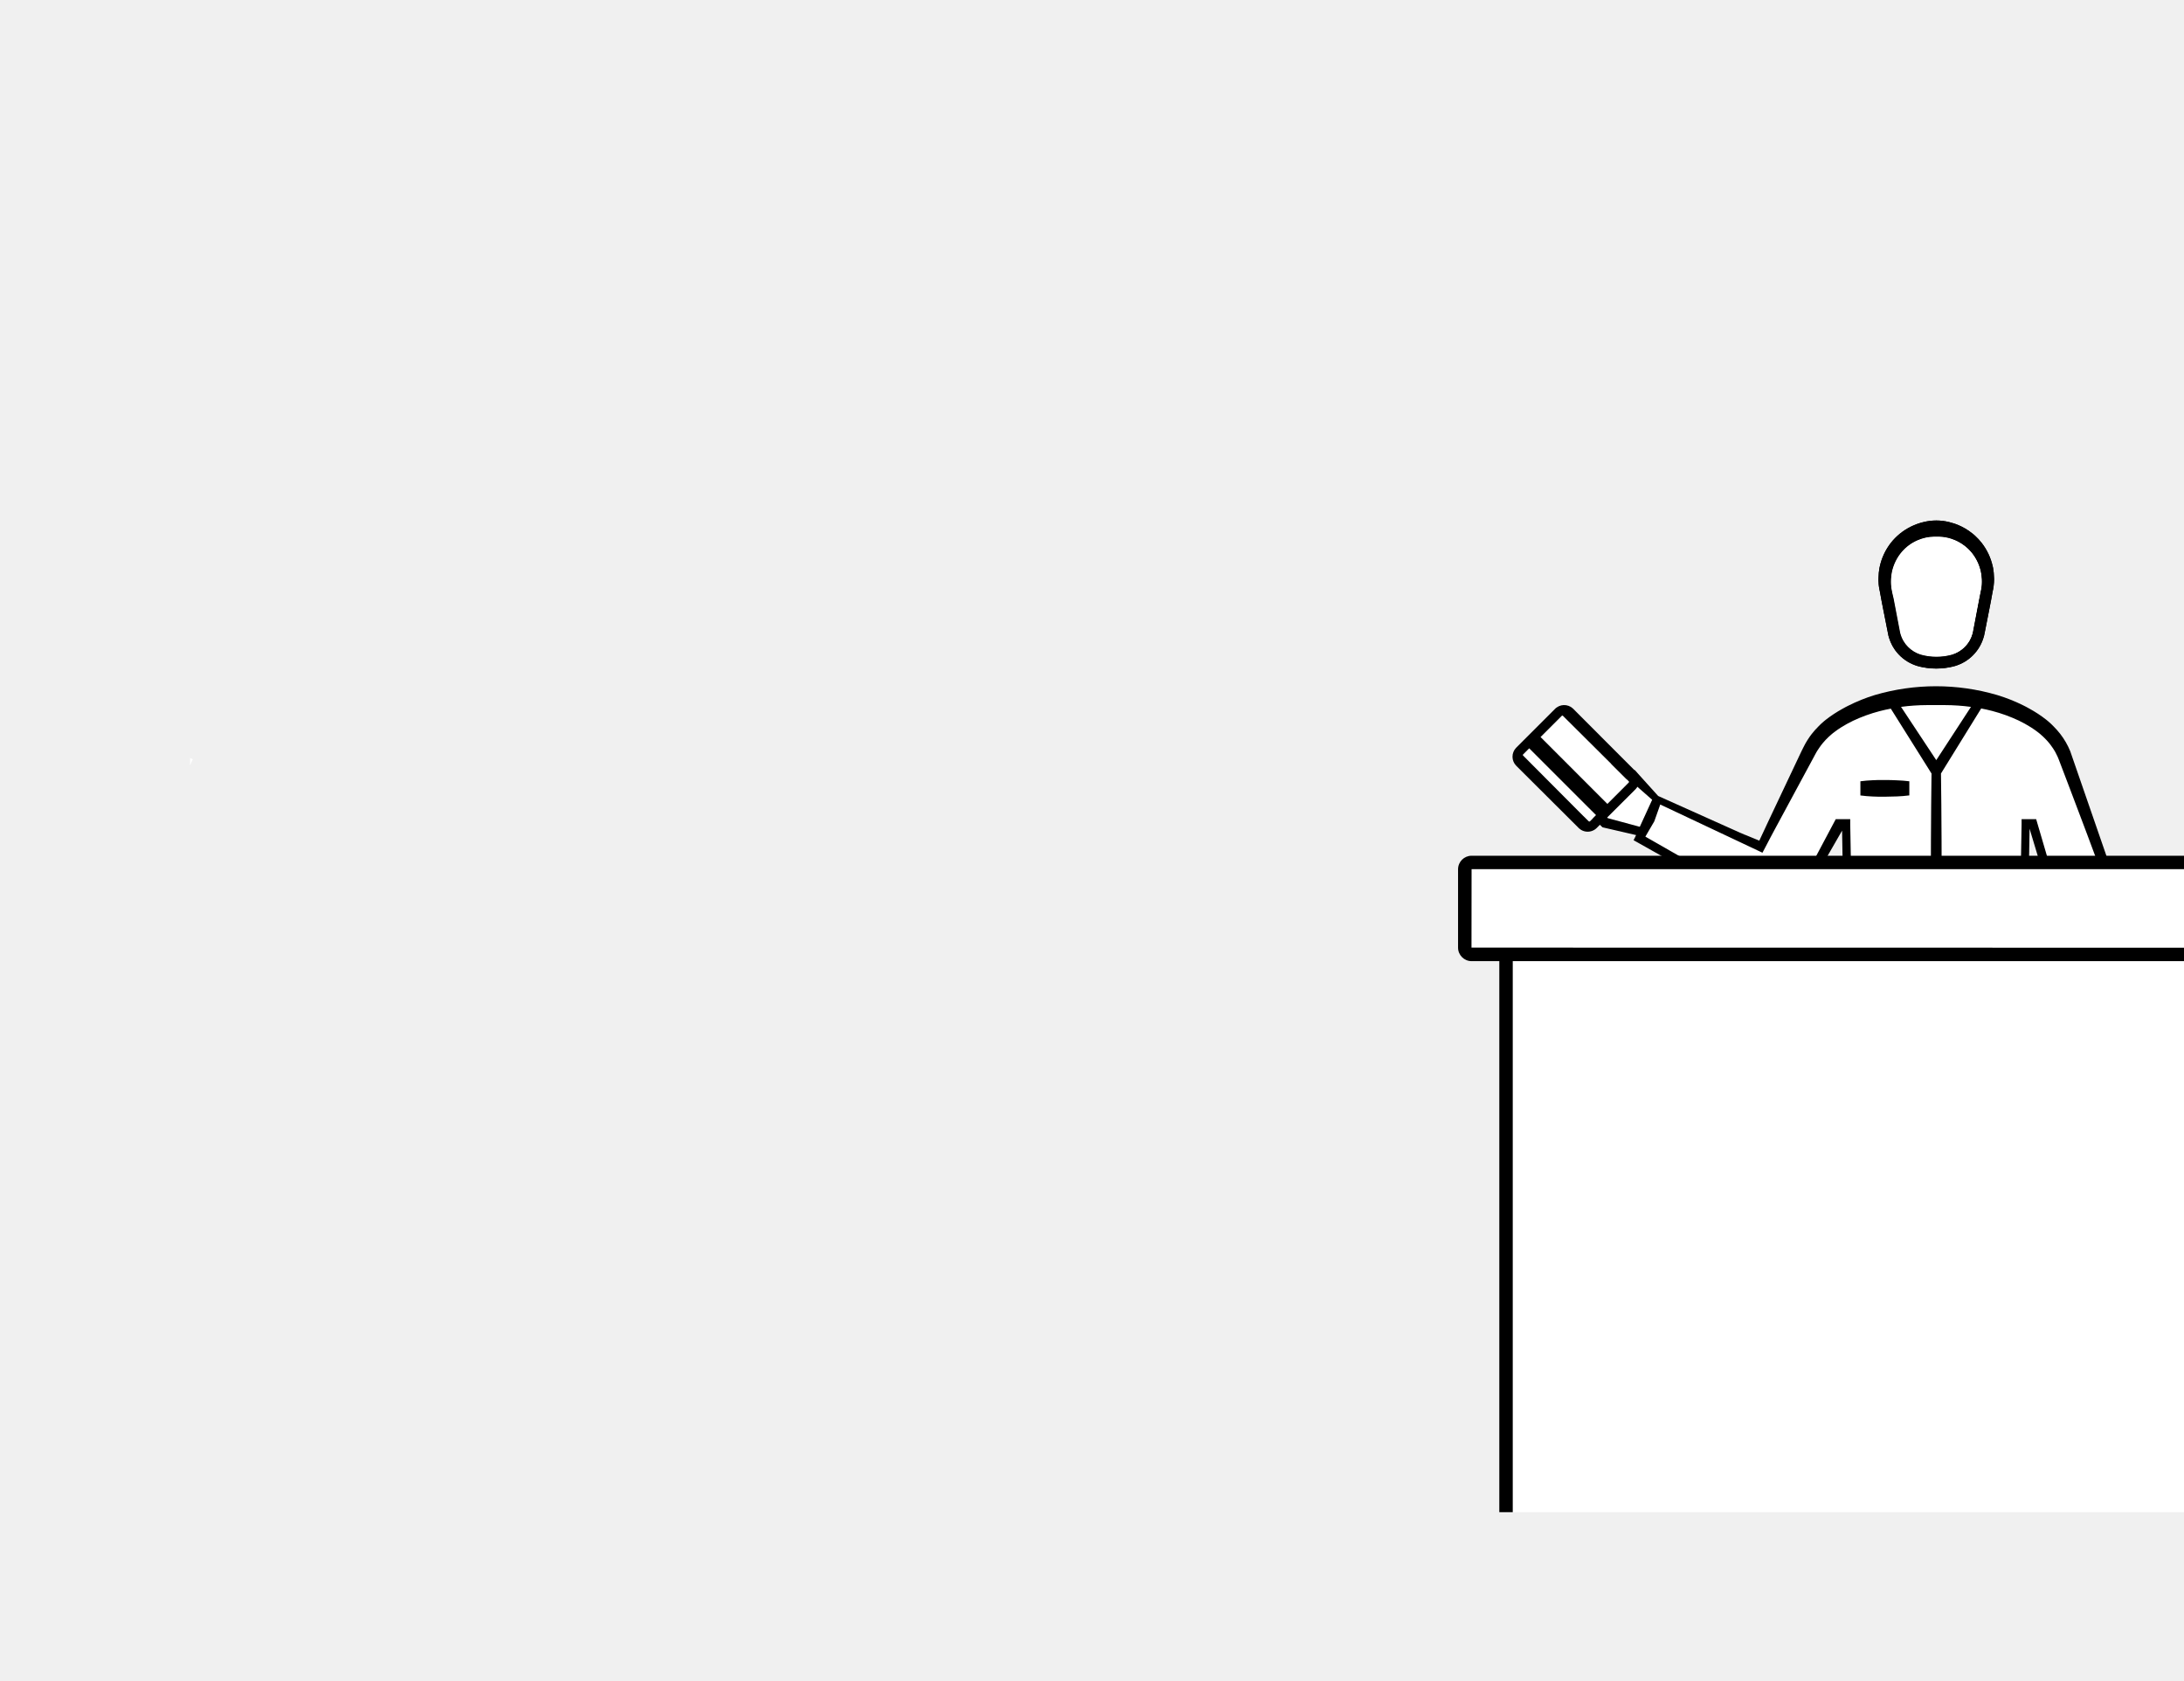
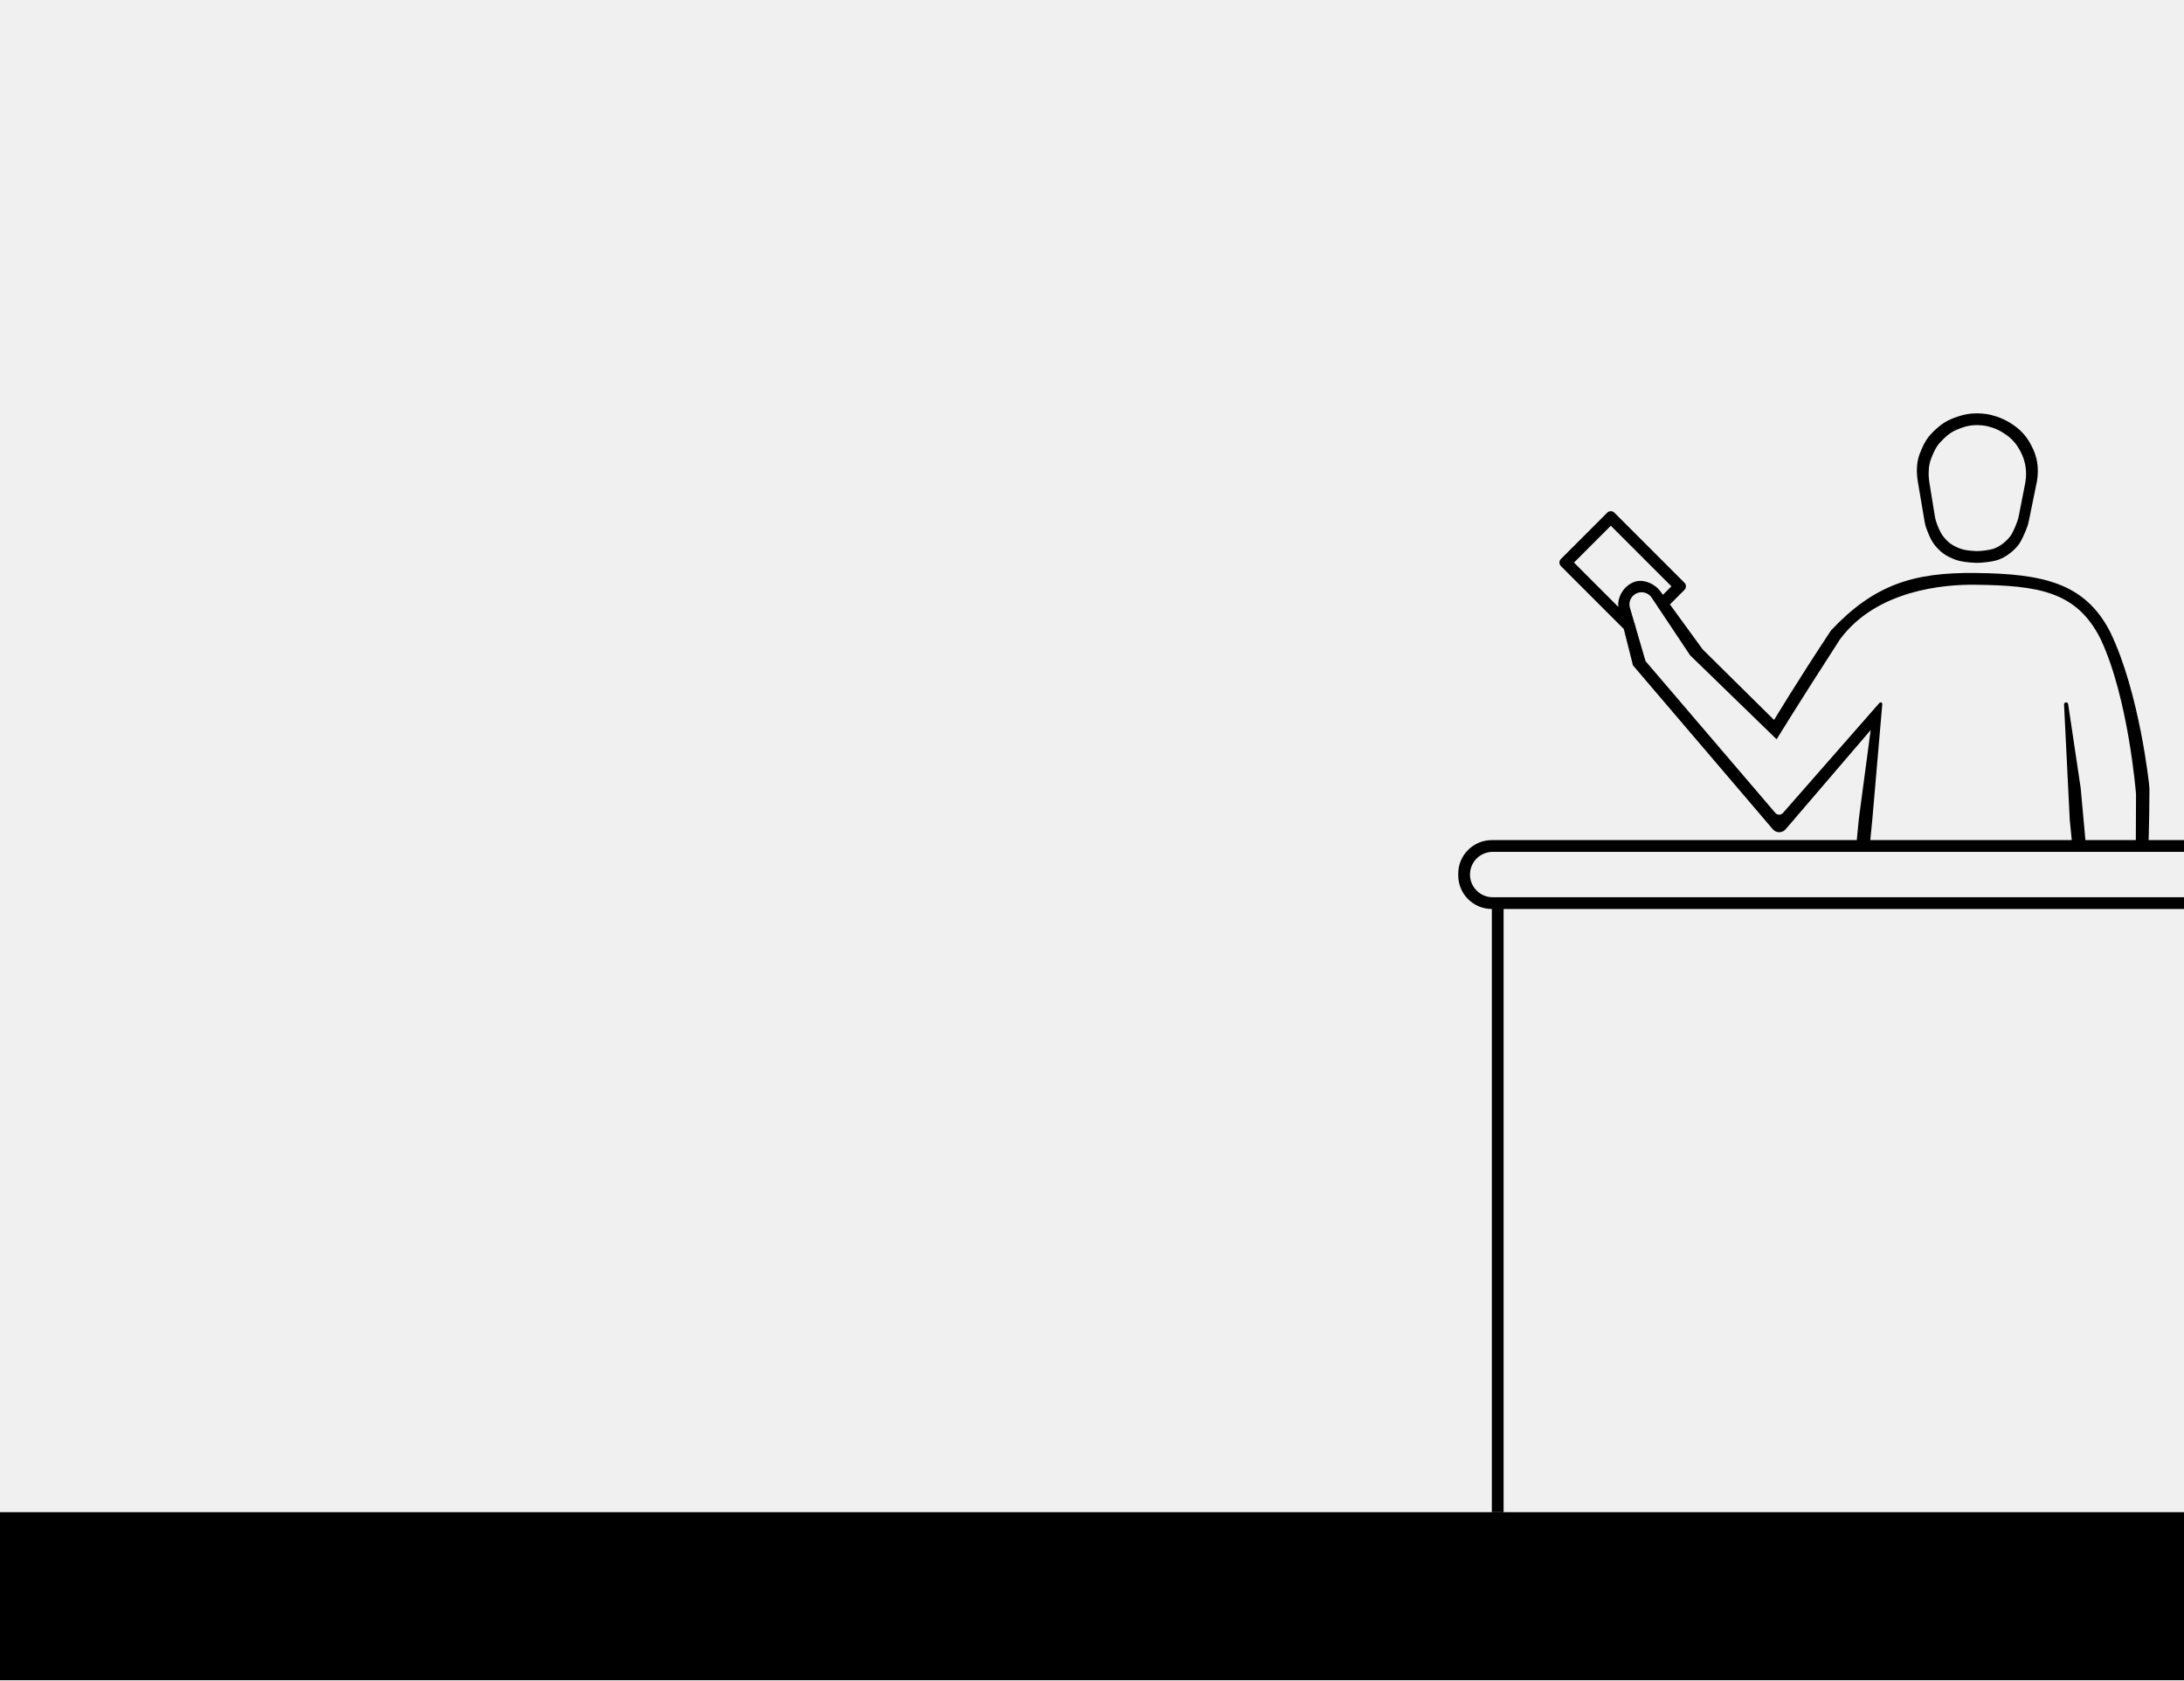
- <svg xmlns="http://www.w3.org/2000/svg" id="Capa_1" data-name="Capa 1" viewBox="0 0 1300 1000">
-   <defs>
-     <style>.cls-1{fill:#fff;}</style>
-   </defs>
-   <polygon class="cls-1" points="1052.73 500.55 1052.13 501.69 1053.94 498.16 1053.95 498.15 1055.52 495.25 1055.52 495.26 1052.73 500.55" />
-   <polygon class="cls-1" points="1079.63 450.55 1071.08 466.39 1079.64 450.5 1080.7 448.56 1079.63 450.55" />
-   <polygon class="cls-1" points="1080.97 448.03 1081.2 447.65 1080.97 448.06 1080.71 448.53 1080.97 448.03" />
-   <polygon class="cls-1" points="1102.99 558.31 1100.75 577.67 1098.94 594.39 1100.75 577.59 1102.99 558.24 1103.02 558.03 1102.99 558.31" />
-   <path class="cls-1" d="M1118.3,474.16c-1.22-.05-2.43-.06-3.64-.13-2.43-.12-4.86-.29-7.28-.63V465c2.42-.34,4.85-.51,7.28-.63,1.21-.07,2.42-.09,3.64-.13l3.64,0c2.42,0,4.85.06,7.28.18s4.85.29,7.28.62v8.39c-2.43.32-4.85.5-7.28.61s-4.86.17-7.28.18Z" />
-   <path class="cls-1" d="M1081.21,447.62c.15-.26.31-.54.48-.8-.16.29-.33.57-.49.83Z" />
-   <path class="cls-1" d="M1257.45,539.54a18,18,0,0,1-.1,2.65l-.46,3L1255,557.44l-3.76,24.44-1.26,8.17-2.51,16.28-1.49,9.15-2,12.45-.23,1.39h-6.36l1,2.44.07.14.55,1.32,3.48,8.28,5.41,12.89,0,.1,6.17,14.67-3.17,1.9-2.06-2-4.29-4.06-16.78-16,0,0-1.79-12.45-.82-5.73.1-1.91,4.4-81.54h0l0-.54-.15-.48-10.3-33.57,0-.14-7.34-25.12v-.05h-8.62l-.06,3.14L1203,507.4l-.39,16.76c-.12,5.59-.31,11.19-.47,16.77l-.5,16.77v.22l0,.32,2.24,19.35L1206,597l2.16,19.36,1.59,13.1.74,6.1.09,1.77.91,17.23q.49,9.62,1.07,19.24c.72,12.84,1.67,25.66,2,38.52l2.91,77.11.75,19.27c.15,3.22.16,6.43.24,9.65l.2,9.65.65,32.44h-41.86l-1.22-14.32-1-11.36-.4-4.72-.23-2.89-1.07-13.49c0-.44-.07-.88-.1-1.32s-.07-1-.12-1.47-.07-.76-.12-1.13a.66.66,0,0,0,0-.14l-.32-2.67-.15-1.24-1-8.08-1.9-16.18L1166.18,749l0-.13q-1.19-10.92-2.37-21.83l-.48-4.56q-.64-6-1.26-12c-.37-3.59-.74-7.19-1.1-10.78-.26-2.6-.51-5.21-.77-7.82s-.5-5.21-.74-7.82l-.26-2.71v-.1h-13.72l-.28,2.81c-2,21.64-4.36,43.22-6.71,64.81l-3.68,32.36-1.9,16.18-1,8.08-.48,4c-.16,1.34-.23,2.7-.35,4.06l-1.29,16.23-1.37,16.23-1.22,14.32h-41.87L1086,828l.13-6.85.06-2.66c0-.28,0-.56,0-.84,0-2.18.08-4.36.14-6.54,0-.75,0-1.51.08-2.27l.75-19.28,2.92-77.12q.12-4.83.35-9.64c.12-2.65.26-5.31.41-8l.18-3.21.54-8.91c.18-3,.36-5.95.52-8.92.17-2.75.33-5.51.49-8.26q.3-5.44.58-10.88v-.1l.9-17.2.09-1.8,2.33-19.11-1.58,13,54.85-3.34-.22-19.15-.14-21.37-.12-42.74.12-42.74.14-21.37.21-18.43-24.24-38.62c-2.26.43-4.51.93-6.73,1.51a91.26,91.26,0,0,0-15.72,5.7,70.09,70.09,0,0,0-7.23,4c-1.15.74-2.28,1.49-3.34,2.3-.42.31-.83.61-1.21.92v0l-.2.14c-.24.2-.47.38-.67.56l-.42.36-.5.45c-.33.29-.71.62-1,.89a40.36,40.36,0,0,0-3.36,3.55,34,34,0,0,0-2.13,2.81l-.07.11c-.43.6-.85,1.21-1.23,1.84a0,0,0,0,1,0,0c.38-.64.8-1.25,1.23-1.85a.34.34,0,0,1,.07-.11,33.6,33.6,0,0,1,2.14-2.81,38.78,38.78,0,0,1,3.36-3.55c.27-.26.66-.59,1-.88l.5-.46.42-.36.66-.55.2-.14,0,0c.38-.31.79-.62,1.21-.93,1.06-.8,2.18-1.56,3.33-2.29a70.28,70.28,0,0,1,7.23-4,90.43,90.43,0,0,1,15.72-5.7,113.28,113.28,0,0,1,28.18-3.53c.5,0,1,0,1.49,0h7.71q.75,0,1.5,0a113.34,113.34,0,0,1,28.18,3.53,90.33,90.33,0,0,1,15.71,5.7,67.27,67.27,0,0,1,7.23,4c.87.55,1.74,1.13,2.57,1.73l.77.56.62.47.62.49h0l.08.05.12.09.64.52.43.36.49.46,0,0,.51.45.26.23.19.17c.31.29.62.59.91.89q1.31,1.29,2.49,2.7c.26.31.52.63.77.95s.49.64.73,1a34.56,34.56,0,0,1,2,3c.16.27.31.54.46.81.43.8.83,1.61,1.2,2.44.18.36.33.74.48,1.11l.23.58.24.64,1,2.62,2,5.24,4,10.5,7.94,21c.78,2.05,1.56,4.11,2.32,6.17,4.51,12,8.93,24,13.42,36l.1.34A16.48,16.48,0,0,1,1257.45,539.54Z" />
-   <path d="M1186.88,343.42c0-.85-.06-1.73-.15-2.6l-.4-2.85c0-.23-.09-.46-.15-.68l-.07-.28a35.07,35.07,0,0,0-6.55-13.89,32.39,32.39,0,0,0-3.86-4.19h0c-.47-.43-1-.85-1.46-1.26h0c-.75-.61-1.53-1.19-2.34-1.75h0a37.1,37.1,0,0,0-4.28-2.5,36.15,36.15,0,0,0-3.55-1.53h0l-.93-.32q-1.39-.46-2.82-.81a31.45,31.45,0,0,0-15.5,0c-1,.23-1.91.5-2.83.81l-.93.32a34,34,0,0,0-3.56,1.52,34.62,34.62,0,0,0-12,9.71,35,35,0,0,0-6.55,13.9v.06l-.05.21a6.27,6.27,0,0,0-.16.68l-.4,2.85c-.09.88-.12,1.76-.15,2.61,0,.4,0,.81-.05,1.21s0,.67,0,1c0,.6.06,1.21.11,1.82a.88.88,0,0,1,0,.17l.09.88c0,.17.05.34.07.51,0,.33.1.65.15,1,0,.15,0,.3.07.45l.32,1.5.06.32c.61,3.52,1.32,7.11,2,10.58l.76,3.82,2.3,11.64v0l.22.79c.07.24.14.49.22.73a25.34,25.34,0,0,0,1.84,4.34l.4.71c.4.68.82,1.33,1.27,2,.31.43.63.86,1,1.27s.67.79,1,1.16c0,0,0,0,0,0a25.27,25.27,0,0,0,5.48,4.45,26,26,0,0,0,5.72,2.54c1.09.32,2.07.54,3,.72s1.91.36,2.9.49a43,43,0,0,0,10.79,0c1-.13,2-.3,2.91-.49s1.88-.4,3-.72a26.15,26.15,0,0,0,5.71-2.54,25.34,25.34,0,0,0,8.76-8.88,25.78,25.78,0,0,0,2.46-5.79l.21-.74.46-2.2,2.61-13.27c.69-3.49,1.4-7.09,2-10.64l.37-1.79c.11-.6.2-1.22.28-1.91a34.05,34.05,0,0,0,.25-3.85C1186.91,344.22,1186.9,343.83,1186.88,343.42Zm-54.07,37.94c-.21-.36-.4-.72-.58-1.1a20.54,20.54,0,0,1-.83-2c-.13-.35-.24-.71-.34-1.07l-.16-.57v0l-3-15.64-.92-4.81c-.15-.91-.35-1.82-.54-2.7,0-.22-.1-.43-.14-.65-.1-.43-.19-.87-.27-1.31,0-.23-.09-.45-.13-.68l-.2-1.26,0-.3a.13.13,0,0,0,0-.06c-.05-.46-.11-.93-.14-1.41v0a28.44,28.44,0,0,1,0-3c0-.37.08-.77.11-1.18.05-.64.1-1.23.19-1.83l.43-2.25h0c0-.13.07-.27.11-.42l.09-.26c.13-.48.27-.95.43-1.42a24.93,24.93,0,0,1,1.42-3.44,26.86,26.86,0,0,1,3.69-5.58,25.79,25.79,0,0,1,9.37-6.87,25.5,25.5,0,0,1,9.88-2.14l.55,0h2.39a25.65,25.65,0,0,1,7.31,1.26c.78.26,1.54.55,2.3.88.46.2.92.42,1.37.64h0a28.22,28.22,0,0,1,2.57,1.49,25.33,25.33,0,0,1,3.46,2.68,23.47,23.47,0,0,1,1.95,2.05,27.16,27.16,0,0,1,4,6.26,7.22,7.22,0,0,1,.31.69c.2.45.38.9.54,1.37h0c.25.69.47,1.4.66,2.11l.09.27c0,.15.08.29.11.43l.43,2.26c.09.58.14,1.18.19,1.81,0,.41.07.81.11,1.23a27.64,27.64,0,0,1,0,3c0,.51-.09,1-.16,1.52l-.24,1.56c-.15.88-.35,1.77-.54,2.62s-.39,1.8-.54,2.72l-3.91,20.5-.14.51a19.12,19.12,0,0,1-1.75,4.19,18.29,18.29,0,0,1-6.33,6.4,18.49,18.49,0,0,1-4.17,1.85c-.78.23-1.68.43-2.3.55s-1.55.29-2.43.41a36.22,36.22,0,0,1-9,0c-.87-.12-1.66-.26-2.43-.41-.61-.12-1.52-.32-2.29-.55a18.31,18.31,0,0,1-7.75-4.67A17.21,17.21,0,0,1,1132.81,381.36Z" />
-   <path class="cls-1" d="M1125.51,347.74c0,.5.09,1,.16,1.51l.25,1.57c.14.88.34,1.77.53,2.62s.4,1.8.55,2.7l3.89,20.47.16.56a18.84,18.84,0,0,0,1.75,4.18,18.18,18.18,0,0,0,10.5,8.25c.77.23,1.67.43,2.29.55s1.56.29,2.43.41a36.14,36.14,0,0,0,9,0c.88-.12,1.68-.25,2.44-.41s1.52-.32,2.3-.55a18.65,18.65,0,0,0,4.17-1.84,17.74,17.74,0,0,0,8.07-10.59l.15-.52,3.91-20.5c.15-.91.35-1.82.54-2.71s.39-1.75.54-2.62l.24-1.57c.07-.5.12-1,.15-1.51a25.6,25.6,0,0,0,.06-3c0-.41-.08-.82-.11-1.23,0-.63-.1-1.23-.19-1.8l-.43-2.27c0-.14-.08-.28-.11-.42a2.31,2.31,0,0,1-.1-.28,26.77,26.77,0,0,0-5.53-10.43,26.1,26.1,0,0,0-19-9l-1.41,0h-1.53a26.1,26.1,0,0,0-19.24,9,27,27,0,0,0-5.54,10.44,2.76,2.76,0,0,1-.08.27l-.12.41-.42,2.25c-.1.6-.14,1.2-.2,1.83,0,.41-.06.82-.1,1.18A28.51,28.51,0,0,0,1125.51,347.74Z" />
-   <polygon class="cls-1" points="983.44 476 976.07 492.09 957 486.94 935.43 464.17 938.79 458.08 969.99 464.2 983.44 476" />
-   <path class="cls-1" d="M1103,558l0,.28-2.24,19.36-1.81,16.72-.29,2.65-2.16,19.37-1.58,13,54.85-3.34-.22-19.15-.14-21.37-.12-42.74.12-42.74.14-21.37.21-18.43-24.24-38.62c-2.26.43-4.51.93-6.73,1.51a91.26,91.26,0,0,0-15.72,5.7,70.09,70.09,0,0,0-7.23,4c-1.15.74-2.28,1.49-3.34,2.3-.42.31-.83.61-1.21.92v0l-.2.14c-.24.2-.47.38-.67.56l-.42.36-.5.45c-.33.29-.71.62-1,.89a40.36,40.36,0,0,0-3.36,3.55,34,34,0,0,0-2.13,2.81l-.07.11c-.43.6-.85,1.21-1.23,1.84-.16.29-.33.57-.49.83l-.23.41-.26.47v0l-1.07,2-8.55,15.84,0,0-14.83,27.5-.71,1.32h0l-2.79,5.29-.6,1.14-.28.54-2.78,5.28L1048,507l-10.09-4.79-.86-.41-48.85-23.06-3.54,10-5.32,9.12,33.89,19.38,18,10.31,9,5.16,4.51,2.57,2.25,1.29,1.06.6.07,0c.36.18.6.3,1,.46a16.67,16.67,0,0,0,5,1.28,17,17,0,0,0,3.7-.08,12.51,12.51,0,0,0,1.36-.25,0,0,0,0,1,0,0l.55-.13a16.48,16.48,0,0,0,7.55-4.43,16.82,16.82,0,0,0,2.12-2.7l0-.06,23.26-43.77h8.63l0,3.14.29,16.77.4,16.77c.07,2.78.14,5.55.22,8.33v.06q.13,4.17.25,8.32V541l.5,16.77V558Zm4.36-93c2.42-.34,4.85-.51,7.28-.63,1.21-.07,2.42-.09,3.64-.13l3.64,0c2.42,0,4.85.06,7.28.18s4.85.29,7.28.62v8.39c-2.43.32-4.85.5-7.28.61s-4.86.17-7.28.18l-3.64,0c-1.22-.05-2.43-.06-3.64-.13-2.43-.12-4.86-.29-7.28-.63Z" />
-   <path d="M1136.5,465v8.39c-2.43.32-4.85.5-7.28.61s-4.86.17-7.28.18l-3.64,0c-1.22-.05-2.43-.06-3.64-.13-2.43-.12-4.86-.29-7.28-.63V465c2.42-.34,4.85-.51,7.28-.63,1.21-.07,2.42-.09,3.64-.13l3.64,0c2.42,0,4.85.06,7.28.18S1134.07,464.68,1136.5,465Z" />
-   <path d="M1263.27,669.64h0L1250,645.47l-3.73-6.77-3-5.48,0-.07,2,0,1,0h.74l.31-1.74,2.79-15.39,1.64-9,4.27-24.41,4.29-24.41,2.14-12.21c.16-1,.35-2,.52-3.07a21,21,0,0,0,.2-3.54,21.77,21.77,0,0,0-1.36-6.94l.1.31-29.62-85.63a43.62,43.62,0,0,0-6-10.38,49.78,49.78,0,0,0-4-4.5c-.36-.36-.7-.67-1-1l-.52-.5-.57-.52c-.38-.36-.76-.68-1.14-1s-.77-.64-1.15-.94a73.21,73.21,0,0,0-9.91-6.51l-2-1.1-1.28-.65-.21-.11a99.63,99.63,0,0,0-15.76-6.26,129.31,129.31,0,0,0-72.74,0A99.14,99.14,0,0,0,1100.2,420l-.22.11-1.28.65-2,1.1a73.74,73.74,0,0,0-9.9,6.51c-.38.3-.76.61-1.15.94s-.76.65-1.14,1l-.57.52-.52.5c-.34.33-.68.64-1,1a48.28,48.28,0,0,0-4,4.5,37.14,37.14,0,0,0-2.26,3.21c-.1.14-.19.28-.28.42a.6.6,0,0,0-.09.15c-.25.4-.49.79-.73,1.2l-.61,1.07c-.38.68-.8,1.47-1.1,2.13l-1,2-7.72,16.32-10.88,23-2.55,5.46-4,8.54-7.71-3.18-.6-.25v.1l-2.9-1.3-.15-.06L987,473.74,973.7,459l-.52-.57-.95-.26-35.06-9.45h0l-2.77-.75-1.61,2.64-6.7,11.06-1.73,2.89,2.42,2.28,26.44,24.92.68.63.71.17L973.82,497h.06l-.5,1-.49,1-.51,1.07.29.17.89-2h.06l-.49,1h0l-.46,1,1.8,1c12.1,6.8,24.2,13.58,36.25,20.46l18.09,10.29,9,5.14,4.52,2.56,2.26,1.29,1.14.65c.39.21.91.45,1.34.64a21.48,21.48,0,0,0,9,1.73,17.37,17.37,0,0,0,2.39-.19c.56-.07,1.11-.17,1.65-.29l.42-.1.23-.05.2,0a21.54,21.54,0,0,0,10-5.71,21.85,21.85,0,0,0,3.48-4.63l2.56-4.52,7.6-13.41,2.65-4.68c2.79-4.92,5.62-9.8,8.45-14.7l.78-1.35.21,11.93v.54l1.19,50.91-10.35,77.1h0v.19l-2.3,38.47-1.15,19.3-.29,4.82c-.08,1.6-.1,3.21-.16,4.82l-.3,9.66-1.24,38.63L1081,789.37l-.54,19.31c-.12,3.23-.1,6.44-.15,9.66l-.08,9.66-.32,32.4h5.41l.65-32.3.14-7,.06-2.66c0-.28,0-.56,0-.84,0-2.18.07-4.36.14-6.54,0-.75,0-1.51.08-2.27l.75-19.28,2.92-77.12q.12-4.83.35-9.64c.12-2.65.26-5.31.41-8l.18-3.21.54-8.91c.18-2.94.36-5.87.52-8.81s.34-5.58.49-8.37q.3-5.44.58-10.88v-.1l.89-17.2h0l116.47,0h0l.9,17.33c.33,6.41.67,12.84,1.07,19.25.72,12.84,1.67,25.67,2,38.53l2.91,77.12.75,19.28c.15,3.22.16,6.43.24,9.65l.2,9.65.65,32.3h5.41l-.32-32.4-.08-9.66c0-3.22,0-6.43-.15-9.66l-.54-19.31-1.08-38.61-1.23-38.63-.31-9.66c-.06-1.61-.08-3.22-.16-4.82l-.29-4.82-1.15-19.3-2.3-38.47v-.19h0l-10.35-77.1,1.19-50.91v-.54l.23-13.1,6.5,21.63,9.81,32.71-2.57,43.75L1219.6,631v.09l0,.13h0l2.34,20.14.07.61.75.87,5.46,5.91,13.38,14.5,4.77,5.19,1,1.09,2.19,2.38,15.11-9.78ZM957,486.94l-21.57-22.77,3.36-6.09L970,464.2,983.44,476l-7.37,16.09Zm137.91,142.5,1.58-13,2.16-19.37.29-2.65,1.81-16.72,2.24-19.36,0-.28v-.26l-.5-16.77v-.07q-.12-4.15-.25-8.32v-.06c-.09-2.78-.17-5.55-.22-8.33l-.4-16.77-.29-16.77,0-3.14h-8.63l-23.26,43.77,0,.06a16.82,16.82,0,0,1-2.12,2.7,16.48,16.48,0,0,1-7.55,4.43l-.55.13a0,0,0,0,0,0,0,12.51,12.51,0,0,1-1.36.25,17,17,0,0,1-3.7.08,16.67,16.67,0,0,1-5-1.28c-.36-.16-.6-.28-1-.46l-.07,0-1.06-.6-2.25-1.29-4.51-2.57-9-5.16-18-10.31-33.89-19.38,5.32-9.12,3.54-10L1037,501.8l.86.41L1048,507l1.08.51,2.78-5.28.28-.54.6-1.14,1.2-2.33h0l1.59-2.95h0l.71-1.32,14.83-27.5,0,0,8.55-15.84,1.07-2v0l.26-.47.23-.41c.16-.26.33-.54.49-.83.38-.63.8-1.24,1.23-1.84l.07-.11a34,34,0,0,1,2.13-2.81,40.36,40.36,0,0,1,3.36-3.55c.29-.27.67-.6,1-.89l.5-.45.42-.36c.2-.18.43-.36.67-.56l.2-.14v0c.38-.31.79-.61,1.21-.92,1.06-.81,2.19-1.56,3.34-2.3a70.09,70.09,0,0,1,7.23-4,91.26,91.26,0,0,1,15.72-5.7c2.22-.58,4.47-1.08,6.73-1.51l24.24,38.62-.21,18.43-.14,21.37-.12,42.74.12,42.74.14,21.37.22,19.15Zm36.66-208.74a119.87,119.87,0,0,1,15.4-1.05h10.7a120.1,120.1,0,0,1,15.53,1.06l-20.66,31.7Zm71.76,66.84,0,3.14-.29,16.77-.39,16.77c-.13,5.59-.32,11.19-.48,16.78l-.5,16.77V558l0,.32,2.24,19.36L1206,597l2.16,19.37,1.58,13h0c-11.74-.74-44.36-2.69-54.42-3.3l.23-19.17.14-21.37.12-42.74-.12-42.74-.14-21.37-.21-18.31,23.94-38.72q3.33.63,6.61,1.49a91.26,91.26,0,0,1,15.72,5.7,70.09,70.09,0,0,1,7.23,4c.86.55,1.72,1.12,2.54,1.7l.8.6.59.43.62.49h0l.08.05.12.09c.24.2.47.38.67.56l.43.36.46.42,0,0,.51.45.26.23.22.21.88.85q1.31,1.29,2.49,2.7c.26.31.52.63.77.95s.49.64.73,1a34.56,34.56,0,0,1,2,3c.16.27.31.54.46.81.45.81.86,1.64,1.24,2.48.17.37.32.74.47,1.11l.23.58.25.63,1,2.62,2,5.25,4,10.51,7.94,21q1.17,3.08,2.32,6.17c4.51,12,8.94,24,13.42,36l.1.33a16.31,16.31,0,0,1,1.14,5.09,16.65,16.65,0,0,1-.09,2.64l-.45,3-1.89,12.22L1251.29,582l-1.26,8.17-2.51,16.29-1.49,9.15-2,12.36h0l-10.5-1.08-8,.8,4.33-80.19h0l0-.53-.16-.48-10.3-33.59,0-.14L1212,487.54ZM1251,671.16l-2.06-2-4.29-4.08-16.81-16v-.08l-1.77-12.38-.49-3.44h13.46l3.51,8.38,5.38,12.79,0,.1,6.17,14.67,0,.09Zm-75.79,163.56-.4-4.72-.23-2.89-1-13.35c0-.48-.08-1-.12-1.46s-.07-1-.12-1.47-.07-.76-.12-1.13l-.33-2.81-.15-1.24-1-8.08-1.9-16.18L1166.18,749q-1.2-11-2.39-22l-.48-4.56q-.64-6-1.26-12c-.37-3.59-.74-7.19-1.1-10.78-.26-2.6-.51-5.21-.77-7.82l-.72-7.71-.28-2.82h-13.72l-.28,2.82c-2,21.64-4.36,43.23-6.72,64.83l-3.68,32.37-1.9,16.18-1,8.08-.49,4.05c-.16,1.34-.23,2.71-.34,4.06l-1.3,16.24-1.37,16.24-1.2,14.16h6l4-46c.13-1.35.22-2.7.38-4l.51-4.05,1-8.07,2-16.15,4.1-32.29,7-54.88,7,54.88,4.11,32.29,2,16.15,1,8.07.5,4.05c.17,1.34.26,2.69.39,4l4,46h6l-1.2-14.16Z" />
-   <path d="M1051.21,491.74s0,0,0,.05l2.55-5.46Z" />
-   <path d="M1186.9,343.43c0-.86-.06-1.74-.15-2.61l-.4-2.84c0-.24-.1-.46-.15-.69l-.07-.28a35.07,35.07,0,0,0-6.55-13.89c-.13-.16-.27-.3-.39-.46-.39-.48-.79-1-1.21-1.42l-.46-.5c-.58-.62-1.19-1.23-1.82-1.81h0c-.47-.44-1-.86-1.46-1.26h0c-.75-.62-1.53-1.2-2.34-1.75h0a34.88,34.88,0,0,0-4.27-2.51,33.11,33.11,0,0,0-3.56-1.52h0l-.93-.32q-1.39-.46-2.82-.81a31.45,31.45,0,0,0-15.5,0c-1,.23-1.91.5-2.83.81l-.93.32a34,34,0,0,0-3.56,1.52,34.62,34.62,0,0,0-12,9.71,35,35,0,0,0-6.55,13.9v.06l-.06.22c0,.11,0,.22-.08.33a3.4,3.4,0,0,0-.07.34l-.4,2.85c-.09.88-.12,1.76-.15,2.61,0,.4,0,.81-.05,1.21s0,.67,0,1c0,.6.06,1.21.11,1.82a.88.88,0,0,1,0,.17c0,.29.06.59.1.88l.06.51c0,.33.1.65.15,1,0,.15,0,.3.08.45l.31,1.5.06.32c.61,3.52,1.32,7.11,2,10.58l.76,3.82,2.31,11.66.22.79c.07.24.14.49.22.73a24.57,24.57,0,0,0,1.84,4.34l.4.71a21.17,21.17,0,0,0,1.27,2c.31.43.63.86,1,1.27s.67.79,1,1.16c0,0,0,0,0,0a24.94,24.94,0,0,0,5.49,4.47,25.94,25.94,0,0,0,5.71,2.54c1.1.33,2.08.54,3,.73s1.92.35,2.92.48a42.89,42.89,0,0,0,10.78,0c1-.13,2-.3,2.92-.48s1.87-.4,3-.73a25.94,25.94,0,0,0,5.71-2.54,25.17,25.17,0,0,0,8.76-8.88,24.9,24.9,0,0,0,2.46-5.79l.22-.74.46-2.2,2.61-13.28c.69-3.48,1.4-7.08,2-10.64l.37-1.79c.11-.6.2-1.22.29-1.91a36.49,36.49,0,0,0,.24-3.85C1186.93,344.23,1186.92,343.83,1186.9,343.43Zm-60.44,10c0-.22-.1-.43-.14-.65-.1-.44-.19-.88-.27-1.31,0-.22-.08-.44-.12-.66l-.21-1.28,0-.3a.13.13,0,0,0,0-.06c-.05-.47-.1-.93-.14-1.41v0a28.44,28.44,0,0,1,0-3c0-.37.08-.77.11-1.18.05-.64.1-1.23.19-1.83l.43-2.25h0a3.17,3.17,0,0,1,.12-.41,2.76,2.76,0,0,0,.08-.27c.13-.48.27-.95.43-1.42a27.68,27.68,0,0,1,1.42-3.44,26.86,26.86,0,0,1,3.69-5.58,25.79,25.79,0,0,1,9.37-6.87,25.5,25.5,0,0,1,9.88-2.14h1.53l.92,0h.49a25.65,25.65,0,0,1,7.31,1.26c.78.25,1.56.55,2.32.88.46.2.91.41,1.35.64h0a26.06,26.06,0,0,1,2.57,1.49,25.33,25.33,0,0,1,3.46,2.68,23.9,23.9,0,0,1,2,2.06,26.49,26.49,0,0,1,4,6.25,7.22,7.22,0,0,1,.31.69c.2.45.38.9.54,1.37h0c.26.69.49,1.4.68,2.11,0,.1,0,.19.08.28a3.31,3.31,0,0,1,.12.42l.43,2.27c.09.58.14,1.17.19,1.81,0,.41.07.81.11,1.22a27.82,27.82,0,0,1,0,3c0,.51-.09,1-.15,1.52l-.25,1.56c-.15.88-.35,1.77-.54,2.63s-.39,1.79-.54,2.71l-3.91,20.51-.15.51a17.76,17.76,0,0,1-1.75,4.18,18.31,18.31,0,0,1-10.49,8.26c-.78.23-1.68.43-2.3.55s-1.56.29-2.44.41a36.22,36.22,0,0,1-9,0c-.87-.12-1.67-.25-2.43-.41-.61-.12-1.52-.32-2.3-.55a18.41,18.41,0,0,1-4.16-1.85,18,18,0,0,1-3.59-2.84,17.21,17.21,0,0,1-2.74-3.57c-.21-.36-.4-.72-.58-1.1a15.3,15.3,0,0,1-.83-2c-.13-.35-.24-.71-.34-1.07l-.16-.57-3-15.66-.92-4.81C1126.85,355.24,1126.65,354.33,1126.46,353.45Z" />
-   <polygon points="1246.59 633.22 1243.25 633.22 1243.21 633.15 1245.25 633.19 1246.21 633.21 1246.59 633.22" />
-   <polygon points="973.13 499.31 973.14 499.32 972.68 500.29 972.66 500.34 972.65 500.34 972.67 500.29 973.56 498.27 973.62 498.28 973.13 499.31" />
-   <polygon points="1036.03 495.7 1038.93 496.9 1038.93 497 1036.03 495.7" />
-   <polygon points="1055.52 495.26 1052.73 500.55 1053.93 498.22 1053.93 498.21 1055.52 495.26" />
-   <path class="cls-1" d="M946.49,488.8l.56-.57,1.1-1.1,8.86-8.87,8.15-8.16,4.34-4.37a.53.53,0,0,0,0-.73l-1-1L933,428.58,930.37,426h0s0,0-.07-.06a.38.38,0,0,0-.16-.06.47.47,0,0,0-.35.08s0,0,0,0l0,0s0,0-.07.05L911,444.68,906.62,449a.46.46,0,0,0,0,.66l1,1L942,485.22l3.63,3.63h0l.09.07a.64.64,0,0,0,.19.08.63.63,0,0,0,.41-.1Z" />
-   <path d="M900.3,450.48a7.64,7.64,0,0,0,2.18,5.24l34.58,34.45,2.63,2.63.26.25a7.72,7.72,0,0,0,1.17.87,7.64,7.64,0,0,0,8.27-.27c.19-.15.4-.29.57-.45l.27-.24.22-.2,1.66-1.67,8.88-8.86,8.17-8.14,4.51-4.51a7.6,7.6,0,0,0-.13-10.56l0,0L938.08,423.5l-1.62-1.64-.26-.24a7.77,7.77,0,0,0-1.18-.89,8,8,0,0,0-2.77-1,7.63,7.63,0,0,0-5.6,1.3c-.2.15-.41.28-.59.44l-.27.25-18.9,18.89-4.51,4.52A7.61,7.61,0,0,0,900.3,450.48ZM917,438.66,929.66,426l.05-.05,0,0s0,0,0,0a.5.5,0,0,1,.35-.07.25.25,0,0,1,.15.06.12.12,0,0,1,.08.06h0l2.63,2.63L968.5,464l1,1a.53.53,0,0,1,0,.73l-4.35,4.37L957,478.25l-.21.22ZM906.62,449l3.62-3.63,39.82,39.81-1.91,1.91-1.11,1.1-.55.57-.13.1a.58.58,0,0,1-.41.1.33.33,0,0,1-.19-.08.18.18,0,0,1-.09-.06h0L942,485.22l-34.4-34.54-1-1A.45.45,0,0,1,906.62,449Z" />
-   <polygon class="cls-1" points="114.77 451.93 113.11 455.57 113.11 451.17 114.77 451.93" />
-   <path class="cls-1" d="M1300,513.26V900H896.45v-332H875.94a4.06,4.06,0,0,1-4.05-4.06V517.31a4.05,4.05,0,0,1,4.05-4Z" />
-   <path d="M1300,572.05H875.94a8.07,8.07,0,0,1-8.05-8.06V517.31a8.06,8.06,0,0,1,8.05-8H1300v8H875.94L875.89,564l424.11.06Z" />
-   <rect x="892.45" y="566.73" width="8" height="333.27" />
+ <svg xmlns="http://www.w3.org/2000/svg" width="1300" height="1000" viewBox="0 0 1300 1000" fill="none">
+   <path d="M0 900H1300V1000H0V900Z" fill="black" />
+   <path fill-rule="evenodd" clip-rule="evenodd" d="M1189.65 333.086C1185.88 334.494 1178.84 334.996 1177 335C1177 335 1168.7 334.931 1163.86 333.086C1158.42 331.007 1155.38 328.977 1151.7 324.511C1149.21 321.489 1147.26 316.288 1146.38 313.658C1146.02 312.579 1145.77 311.47 1145.58 310.348L1141.49 286.194C1141.49 286.194 1140.99 282.702 1141 280.452C1141.02 275.101 1141.75 271.959 1143.92 267.054C1146.15 262.016 1148.1 259.319 1152.19 255.57C1156.54 251.574 1159.68 249.828 1165.32 247.945C1169.7 246.483 1172.38 246.038 1177 246C1181.96 246.167 1183.81 246.479 1188.55 247.945C1193.29 249.522 1198.13 252.318 1201.81 255.57C1205.49 258.822 1208.07 262.671 1210.08 267.054C1212.09 271.437 1213 275.669 1213 280.452C1213 282.255 1212.8 284.411 1212.51 286.194L1207.65 310.027C1207.4 311.256 1207.07 312.468 1206.64 313.644C1205.6 316.437 1203.43 321.821 1201.32 324.473C1198.4 328.149 1194.16 331.402 1189.65 333.086ZM1187.19 326.387C1184.15 327.573 1178.48 327.996 1177 328C1177 328 1170.31 327.942 1166.42 326.387C1162.03 324.635 1159.59 322.925 1156.62 319.161C1154.67 316.687 1153.14 312.481 1152.4 310.21C1152.06 309.171 1151.83 308.105 1151.66 307.026L1148.39 286.871C1148.39 286.871 1147.99 283.928 1148 282.032C1148.02 277.523 1148.6 274.876 1150.35 270.742C1152.15 266.496 1153.72 264.224 1157.01 261.065C1160.52 257.697 1163.05 256.226 1167.59 254.639C1171.12 253.407 1173.27 253.032 1177 253C1181 253.141 1182.49 253.403 1186.3 254.639C1190.12 255.968 1194.02 258.324 1196.99 261.065C1199.95 263.805 1202.03 267.048 1203.65 270.742C1205.27 274.436 1206 278.002 1206 282.032C1206 283.552 1205.84 285.369 1205.61 286.871L1201.73 306.733C1201.5 307.917 1201.2 309.084 1200.8 310.219C1199.93 312.626 1198.24 316.961 1196.59 319.129C1194.24 322.227 1190.82 324.968 1187.19 326.387Z" fill="black" />
+   <path fill-rule="evenodd" clip-rule="evenodd" d="M929.122 332.698C927.95 333.87 927.95 335.769 929.122 336.941L966.537 374.356L972 396L1055.24 493.535C1057.22 495.881 1060.82 495.913 1062.84 493.601L1113.5 434.5L1106.5 487L1105.22 500H888C876.954 500 868 508.954 868 520V521C868 532.046 876.954 541 888 541V900H895V541H1300V534H888.5C881.044 534 875 527.956 875 520.5C875 513.044 881.044 507 888.5 507H1300V500H1278.96C1279.24 489.502 1279.43 478.946 1279.43 469.162C1279.43 467.5 1273.52 412.035 1256 376C1240.95 346.825 1215.94 341.455 1175.82 341.021C1138.84 340.595 1115.5 348 1089.87 375.218C1069.5 406 1056 428.5 1056 428.5L1013.5 386.5L994.009 359.735L1002.66 351.083C1003.83 349.911 1003.83 348.012 1002.66 346.84L960.942 305.121C959.77 303.949 957.871 303.949 956.699 305.121L929.122 332.698ZM972.962 370.882L974.09 375.017L979.5 393.5L1056.73 483.82C1057.92 485.227 1060.09 485.238 1061.29 483.843L1118.71 418.356C1118.89 418.143 1119.16 418.021 1119.44 418.021C1120.01 418.021 1120.46 418.507 1120.41 419.073L1114.5 487.5L1113.27 500H1233.2L1232 488L1228.6 419.336C1228.55 418.618 1229.12 418.005 1229.84 418.012C1230.45 418.017 1230.97 418.474 1231.05 419.082L1238.51 469.091L1241.32 500H1271.33L1271.44 472.471H1271.43C1271.43 472.471 1266.99 415.787 1250.45 380.515C1236.25 351.958 1213.46 348.446 1175.49 348.021C1157.5 347.808 1117 351 1095.22 380.515C1071 418.021 1057.5 440 1057.5 440L1006 390L983.143 355.715C981.804 353.707 979.55 352.5 977.136 352.5C972.32 352.5 968.854 357.126 970.207 361.748L972.846 370.765L972.962 370.882ZM936.9 334.819L963.313 361.233C962.511 354.622 967.521 347.49 974.078 345.971C979.167 344.793 985.461 347.825 988.453 352.106L989.838 354.007L994.883 348.961L958.82 312.899L936.9 334.819Z" fill="black" />
</svg>
